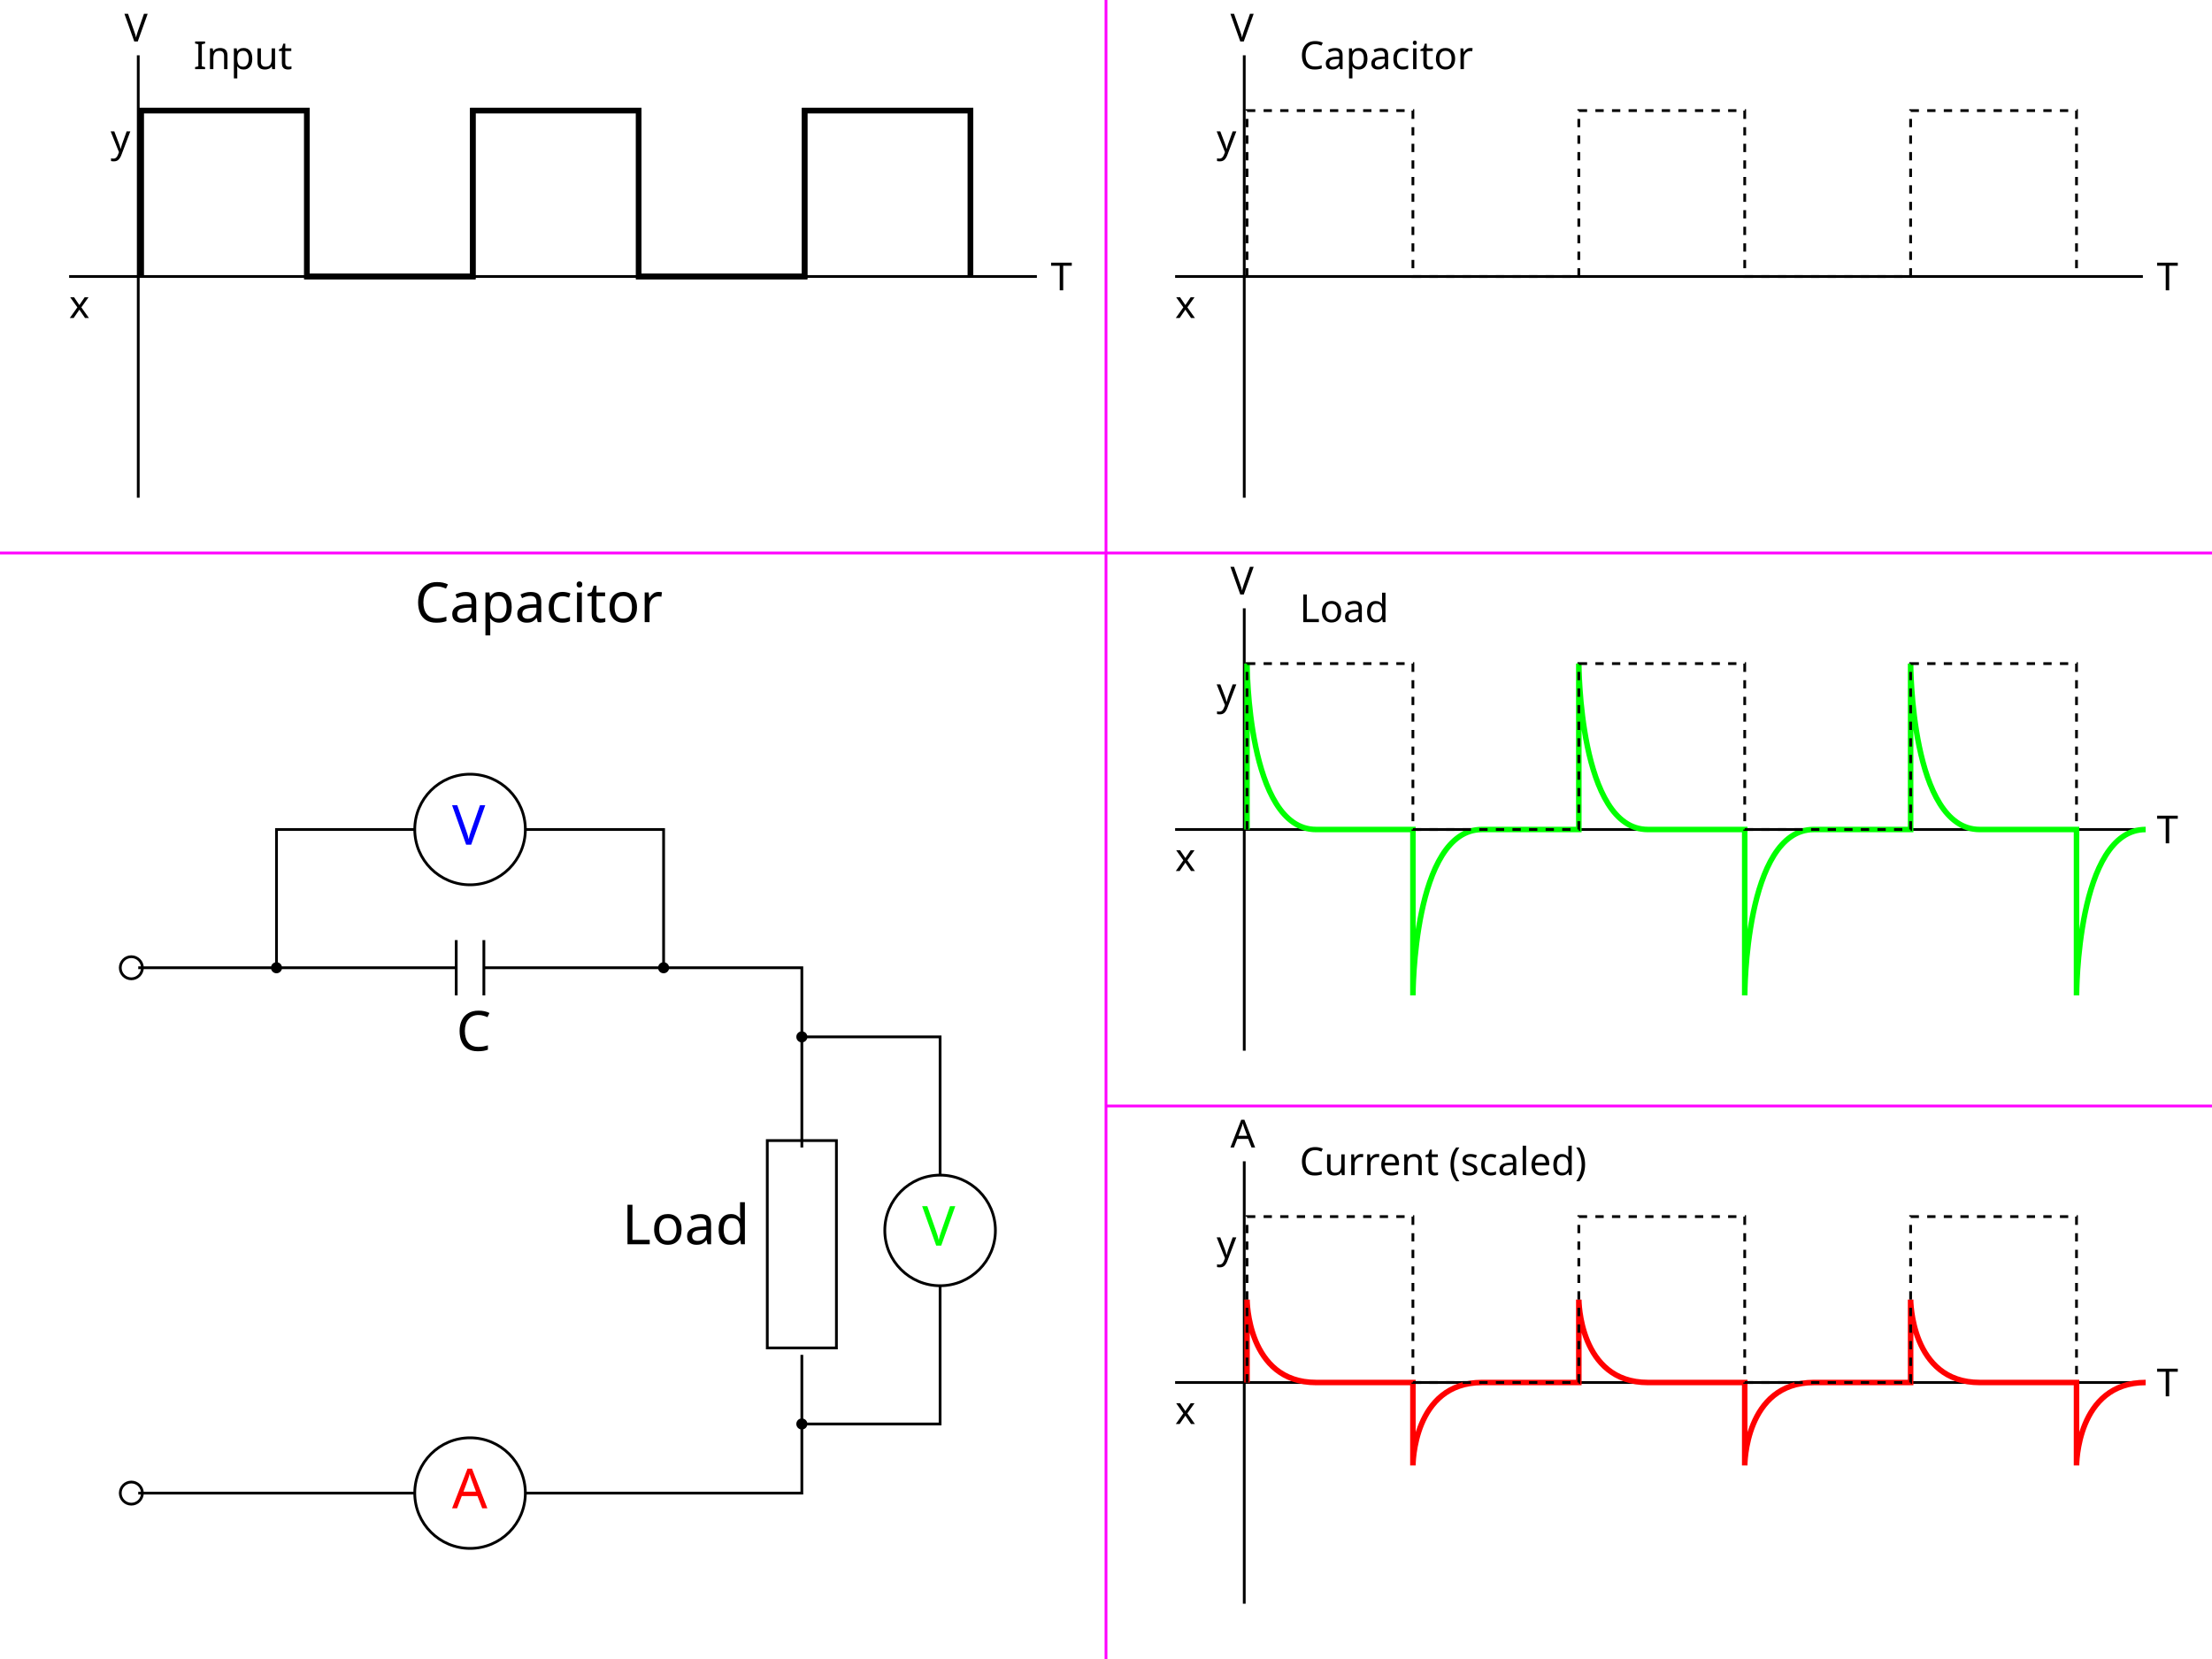
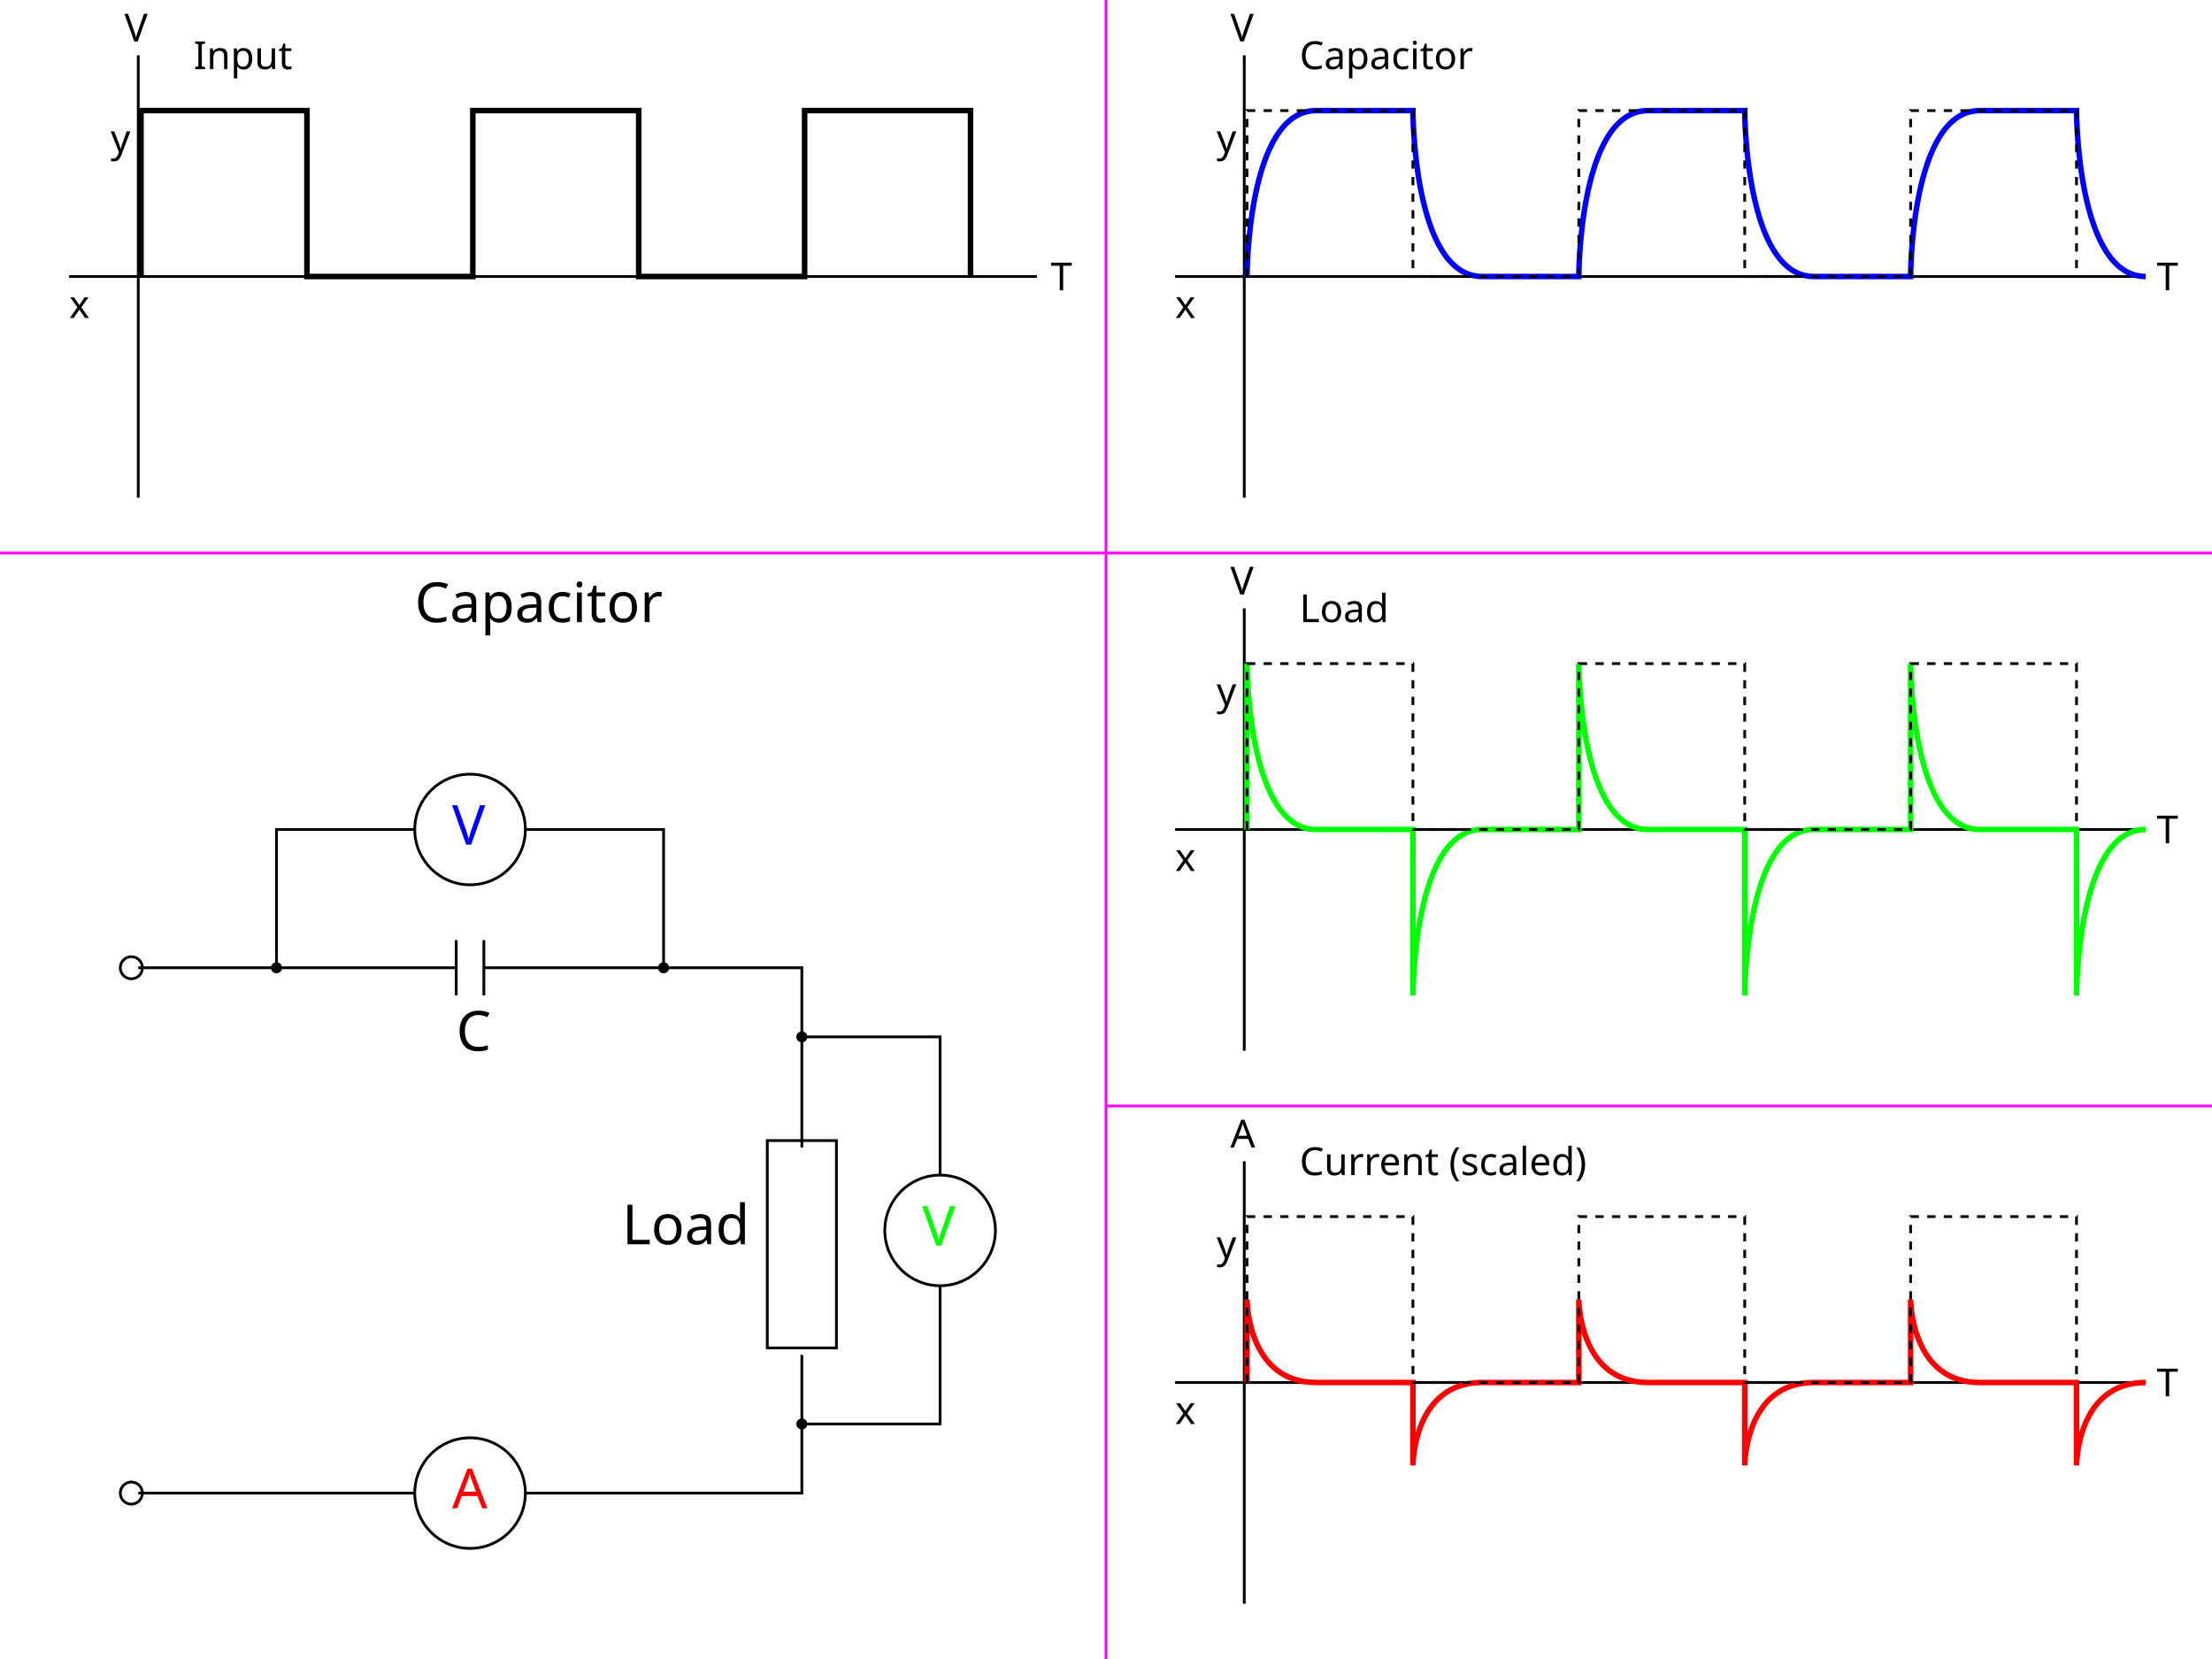
<svg xmlns="http://www.w3.org/2000/svg" id="svg1" version="1.1" viewBox="0 0 800 600" preserveAspectRatio="xMidYMid" fill-rule="evenodd" width="800" height="600">
  <g id="page1" transform="matrix(1.43537,0,0,1.368655,-15.83665,-11.89848)">
    <g id="layer1" transform="matrix(0.6966847,0,0,0.7306442,11.03315,8.693558)" style="display:inline">
      <rect id="white_background" x="0" y="0" width="800" height="600" fill="white">
            </rect>
      <path id="horiz guide 1" d="M 0,200 H 800" style="fill:none;fill-opacity:1;stroke:#ff00ff;stroke-width:1;stroke-opacity:1">
            </path>
      <path id="horiz guide 2" d="M 400,400 H 800" style="fill:none;fill-opacity:1;stroke:#ff00ff;stroke-width:1;stroke-opacity:1">
            </path>
      <path id="vert guide" d="M 400,0 V 600" style="fill:none;fill-opacity:1;stroke:#ff00ff;stroke-width:1;stroke-opacity:1">
            </path>
    </g>
    <g id="layer2" transform="matrix(0.6966847,0,0,0.7306442,11.03315,8.693558)" style="display:inline">
      <g id="axis_x">
        <path id="axis_x_line" d="M 25,100 H 375" style="fill:none;fill-opacity:1;stroke:#000000;stroke-width:1;stroke-opacity:1">
                </path>
        <text id="axis_x_text" x="25" y="115" font-family="Ubuntu" font-size="14" font-weight="norm" fill="#000000">
          <tspan>x</tspan>
        </text>
        <text id="axis_x_unit" x="380" y="105" font-family="Ubuntu" font-size="14" font-weight="norm" fill="#000000">
          <tspan>T</tspan>
        </text>
      </g>
      <g id="axis_y">
        <path id="axis_y_line" d="M 50,20 V 180" style="fill:none;fill-opacity:1;stroke:#000000;stroke-width:1;stroke-opacity:1">
                </path>
        <text id="axis_y_text" x="40" y="55" font-family="Ubuntu" font-size="14" font-weight="norm" fill="#000000">
          <tspan>y</tspan>
        </text>
        <text id="axis_y_unit" x="45" y="15" font-family="Ubuntu" font-size="14" font-weight="norm" fill="#000000">
          <tspan>V</tspan>
        </text>
      </g>
    </g>
    <g id="layer3" transform="matrix(0.6966847,0,0,0.7306442,11.03315,8.693558)" style="display:inline">
      <g id="axis_x">
        <path id="axis_x_line" d="M 425,100 H 775" style="fill:none;fill-opacity:1;stroke:#000000;stroke-width:1;stroke-opacity:1">
                </path>
        <text id="axis_x_text" x="425" y="115" font-family="Ubuntu" font-size="14" font-weight="norm" fill="#000000">
          <tspan>x</tspan>
        </text>
        <text id="axis_x_unit" x="780" y="105" font-family="Ubuntu" font-size="14" font-weight="norm" fill="#000000">
          <tspan>T</tspan>
        </text>
      </g>
      <g id="axis_y">
        <path id="axis_y_line" d="M 450,20 V 180" style="fill:none;fill-opacity:1;stroke:#000000;stroke-width:1;stroke-opacity:1">
                </path>
        <text id="axis_y_text" x="440" y="55" font-family="Ubuntu" font-size="14" font-weight="norm" fill="#000000">
          <tspan>y</tspan>
        </text>
        <text id="axis_y_unit" x="445" y="15" font-family="Ubuntu" font-size="14" font-weight="norm" fill="#000000">
          <tspan>V</tspan>
        </text>
      </g>
    </g>
    <g id="layer4" transform="matrix(0.6966847,0,0,0.7306442,11.03315,8.693558)" style="display:inline">
      <g id="axis_x">
        <path id="axis_x_line" d="M 425,300 H 775" style="fill:none;fill-opacity:1;stroke:#000000;stroke-width:1;stroke-opacity:1">
                </path>
        <text id="axis_x_text" x="425" y="315" font-family="Ubuntu" font-size="14" font-weight="norm" fill="#000000">
          <tspan>x</tspan>
        </text>
        <text id="axis_x_unit" x="780" y="305" font-family="Ubuntu" font-size="14" font-weight="norm" fill="#000000">
          <tspan>T</tspan>
        </text>
      </g>
      <g id="axis_y">
        <path id="axis_y_line" d="M 450,220 V 380" style="fill:none;fill-opacity:1;stroke:#000000;stroke-width:1;stroke-opacity:1">
                </path>
        <text id="axis_y_text" x="440" y="255" font-family="Ubuntu" font-size="14" font-weight="norm" fill="#000000">
          <tspan>y</tspan>
        </text>
        <text id="axis_y_unit" x="445" y="215" font-family="Ubuntu" font-size="14" font-weight="norm" fill="#000000">
          <tspan>V</tspan>
        </text>
      </g>
    </g>
    <g id="layer5" transform="matrix(0.6966847,0,0,0.7306442,11.03315,8.693558)" style="display:inline">
      <g id="axis_x">
        <path id="axis_x_line" d="M 425,500 H 775" style="fill:none;fill-opacity:1;stroke:#000000;stroke-width:1;stroke-opacity:1">
                </path>
        <text id="axis_x_text" x="425" y="515" font-family="Ubuntu" font-size="14" font-weight="norm" fill="#000000">
          <tspan>x</tspan>
        </text>
        <text id="axis_x_unit" x="780" y="505" font-family="Ubuntu" font-size="14" font-weight="norm" fill="#000000">
          <tspan>T</tspan>
        </text>
      </g>
      <g id="axis_y">
        <path id="axis_y_line" d="M 450,420 V 580" style="fill:none;fill-opacity:1;stroke:#000000;stroke-width:1;stroke-opacity:1">
                </path>
        <text id="axis_y_text" x="440" y="455" font-family="Ubuntu" font-size="14" font-weight="norm" fill="#000000">
          <tspan>y</tspan>
        </text>
        <text id="axis_y_unit" x="445" y="415" font-family="Ubuntu" font-size="14" font-weight="norm" fill="#000000">
          <tspan>A</tspan>
        </text>
      </g>
    </g>
    <g id="layer6" transform="matrix(0.6966847,0,0,0.7306442,11.03315,8.693558)" style="display:inline">
      <text id="voltage_text" x="70" y="25" font-family="Ubuntu" font-size="14" font-weight="norm" fill="#000000">
        <tspan>Input</tspan>
      </text>
      <path id="voltage_line" d="M 51,100                    v -60 h 60                    v 60 h 60                    v -60 h 60                    v 60 h 60                    v -60 h 60 v 60" style="fill:none;fill-opacity:1;stroke:#000000;stroke-width:2;stroke-opacity:1">
            </path>
    </g>
    <g id="layer7" transform="matrix(0.6966847,0,0,0.7306442,11.03315,8.693558)" style="display:inline">
      <text id="voltage_text" x="470" y="25" font-family="Ubuntu" font-size="14" font-weight="norm" fill="#000000">
        <tspan>Capacitor</tspan>
      </text>
-       <path id="voltage_line" d="M 51,100                    v -60 h 60                    v 60 h 60                    v -60 h 60                    v 60 h 60                    v -60 h 60 v 60" style="fill:none;fill-opacity:1;stroke:#000000;stroke-width:2;stroke-opacity:1">
+       <path id="voltage_line" d="M 451,100                    c 0 0, 0 -60, 25 -60 h 35                    c 0 0, 0 60, 25 60 h 35                    c 0 0, 0 -60, 25 -60 h 35                    c 0 0, 0 60, 25 60 h 35                    c 0 0, 0 -60, 25 -60 h 35                    c 0 0, 0 60, 25 60                    " style="fill:none;fill-opacity:1;stroke:#0000ff;stroke-width:2;stroke-opacity:1">
            </path>
      <path id="reference_wave" d="M 451,100                    v -60 h 60                    v 60 h 60                    v -60 h 60                    v 60 h 60                    v -60 h 60 v 60" style="fill:none;fill-opacity:1;stroke:#000000;stroke-width:1;stroke-opacity:1;stroke-dasharray:3, 3">
            </path>
    </g>
    <g id="layer8" transform="matrix(0.6966847,0,0,0.7306442,11.03315,8.693558)" style="display:inline">
      <text id="voltage_text" x="470" y="225" font-family="Ubuntu" font-size="14" font-weight="norm" fill="#000000">
        <tspan>Load</tspan>
      </text>
      <path id="voltage_line" d="M 451,300                    v -60 c 0 0, 0 60, 25 60 h 35                    v 60 c 0 0, 0 -60, 25 -60 h 35                    v -60 c 0 0, 0 60, 25 60 h 35                    v 60 c 0 0, 0 -60, 25 -60 h 35                    v -60 c 0 0, 0 60, 25 60 h 35                    v 60 c 0 0, 0 -60, 25 -60" style="fill:none;fill-opacity:1;stroke:#00ff00;stroke-width:2;stroke-opacity:1">
            </path>
      <path id="reference_wave" d="M 451,300                    v -60 h 60                    v 60 h 60                    v -60 h 60                    v 60 h 60                    v -60 h 60 v 60" style="fill:none;fill-opacity:1;stroke:#000000;stroke-width:1;stroke-opacity:1;stroke-dasharray:3, 3">
            </path>
    </g>
    <g id="layer9" transform="matrix(0.6966847,0,0,0.7306442,11.03315,8.693558)" style="display:inline">
      <text id="voltage_text" x="470" y="425" font-family="Ubuntu" font-size="14" font-weight="norm" fill="#000000">
        <tspan>Current (scaled)</tspan>
      </text>
      <path id="current" d="M 451,500                    v -30 c 0 0, 0 30, 25 30 h 35                    v 30 c 0 0, 0 -30, 25 -30 h 35                    v -30 c 0 0, 0 30, 25 30 h 35                    v 30 c 0 0, 0 -30, 25 -30 h 35                    v -30 c 0 0, 0 30, 25 30 h 35                    v 30 c 0 0, 0 -30, 25 -30" style="fill:none;fill-opacity:1;stroke:#ff0000;stroke-width:2;stroke-opacity:1">
            </path>
      <path id="reference_wave" d="M 451,500                    v -60 h 60                    v 60 h 60                    v -60 h 60                    v 60 h 60                    v -60 h 60 v 60" style="fill:none;fill-opacity:1;stroke:#000000;stroke-width:1;stroke-opacity:1;stroke-dasharray:3, 3">
            </path>
    </g>
    <g id="layer10" transform="matrix(0.6966847,0,0,0.7306442,11.03315,8.693558)" style="display:inline">
      <text id="circuit_text" x="150" y="225" font-family="Ubuntu" font-size="20" font-weight="norm" fill="#000000">
        <tspan>Capacitor</tspan>
      </text>
      <g id="circuit_elements">
        <path id="symbol" d="M 165,350                        m 0,-10 v 20                        m 10,-20 v 20                        m 0,-10" style="fill:none;fill-opacity:1;stroke:#000000;stroke-width:1;stroke-opacity:1">
                </path>
        <text id="symbol_text" x="165" y="380" font-family="Ubuntu" font-size="20" font-weight="norm" fill="#000000">
          <tspan>C</tspan>
        </text>
        <rect id="load" x="277.5" y="412.5" width="25" height="75" style="fill:none;fill-opacity:1;stroke:#000000;stroke-width:1;stroke-opacity:1">
                </rect>
        <text id="load_text" x="225" y="450" font-family="Ubuntu" font-size="20" font-weight="norm" fill="#000000">
          <tspan>Load</tspan>
        </text>
        <path id="lines" d="M 50,350                        h 115 m 10,0 h 115                        v 65 m 0,75 v 50                        h -100 m -40,0 h -100                        M 100,350                        v -50 h 50 m 40,0 h 50 v 50                        M 290,375                        h 50 v 50 m 0,40 v 50 h -50" style="fill:none;fill-opacity:1;stroke:#000000;stroke-width:1;stroke-opacity:1">
                </path>
        <g id="points">
          <circle cx="47.5" cy="350" r="4" style="fill:none;fill-opacity:1;stroke:#000000;stroke-width:1;stroke-opacity:1">
                    </circle>
          <circle cx="47.5" cy="540" r="4" style="fill:none;fill-opacity:1;stroke:#000000;stroke-width:1;stroke-opacity:1">
                    </circle>
          <circle cx="100" cy="350" r="2" style="fill:#000000;">
                    </circle>
          <circle cx="240" cy="350" r="2" style="fill:#000000;">
                    </circle>
          <circle cx="290" cy="375" r="2" style="fill:#000000;">
                    </circle>
          <circle cx="290" cy="515" r="2" style="fill:#000000;">
                    </circle>
        </g>
        <g id="meters">
          <circle id="voltmeter1" cx="170" cy="300" r="20" style="fill:none;fill-opacity:1;stroke:#000000;stroke-width:1;stroke-opacity:1">
                    </circle>
          <circle id="voltmeter2" cx="340" cy="445" r="20" style="fill:none;fill-opacity:1;stroke:#000000;stroke-width:1;stroke-opacity:1">
                    </circle>
          <circle id="ampermeter" cx="170" cy="540" r="20" style="fill:none;fill-opacity:1;stroke:#000000;stroke-width:1;stroke-opacity:1">
                    </circle>
          <text id="voltmeter1_text" x="163.5" y="305.5" font-family="Ubuntu" font-size="20" font-weight="norm" fill="#0000ff">
            <tspan>V</tspan>
          </text>
          <text id="voltmeter2_text" x="333.5" y="450.5" font-family="Ubuntu" font-size="20" font-weight="norm" fill="#00ff00">
            <tspan>V</tspan>
          </text>
          <text id="ampermeter_text" x="163.5" y="545.5" font-family="Ubuntu" font-size="20" font-weight="norm" fill="#ff0000">
            <tspan>A</tspan>
          </text>
        </g>
      </g>
    </g>
  </g>
</svg>
